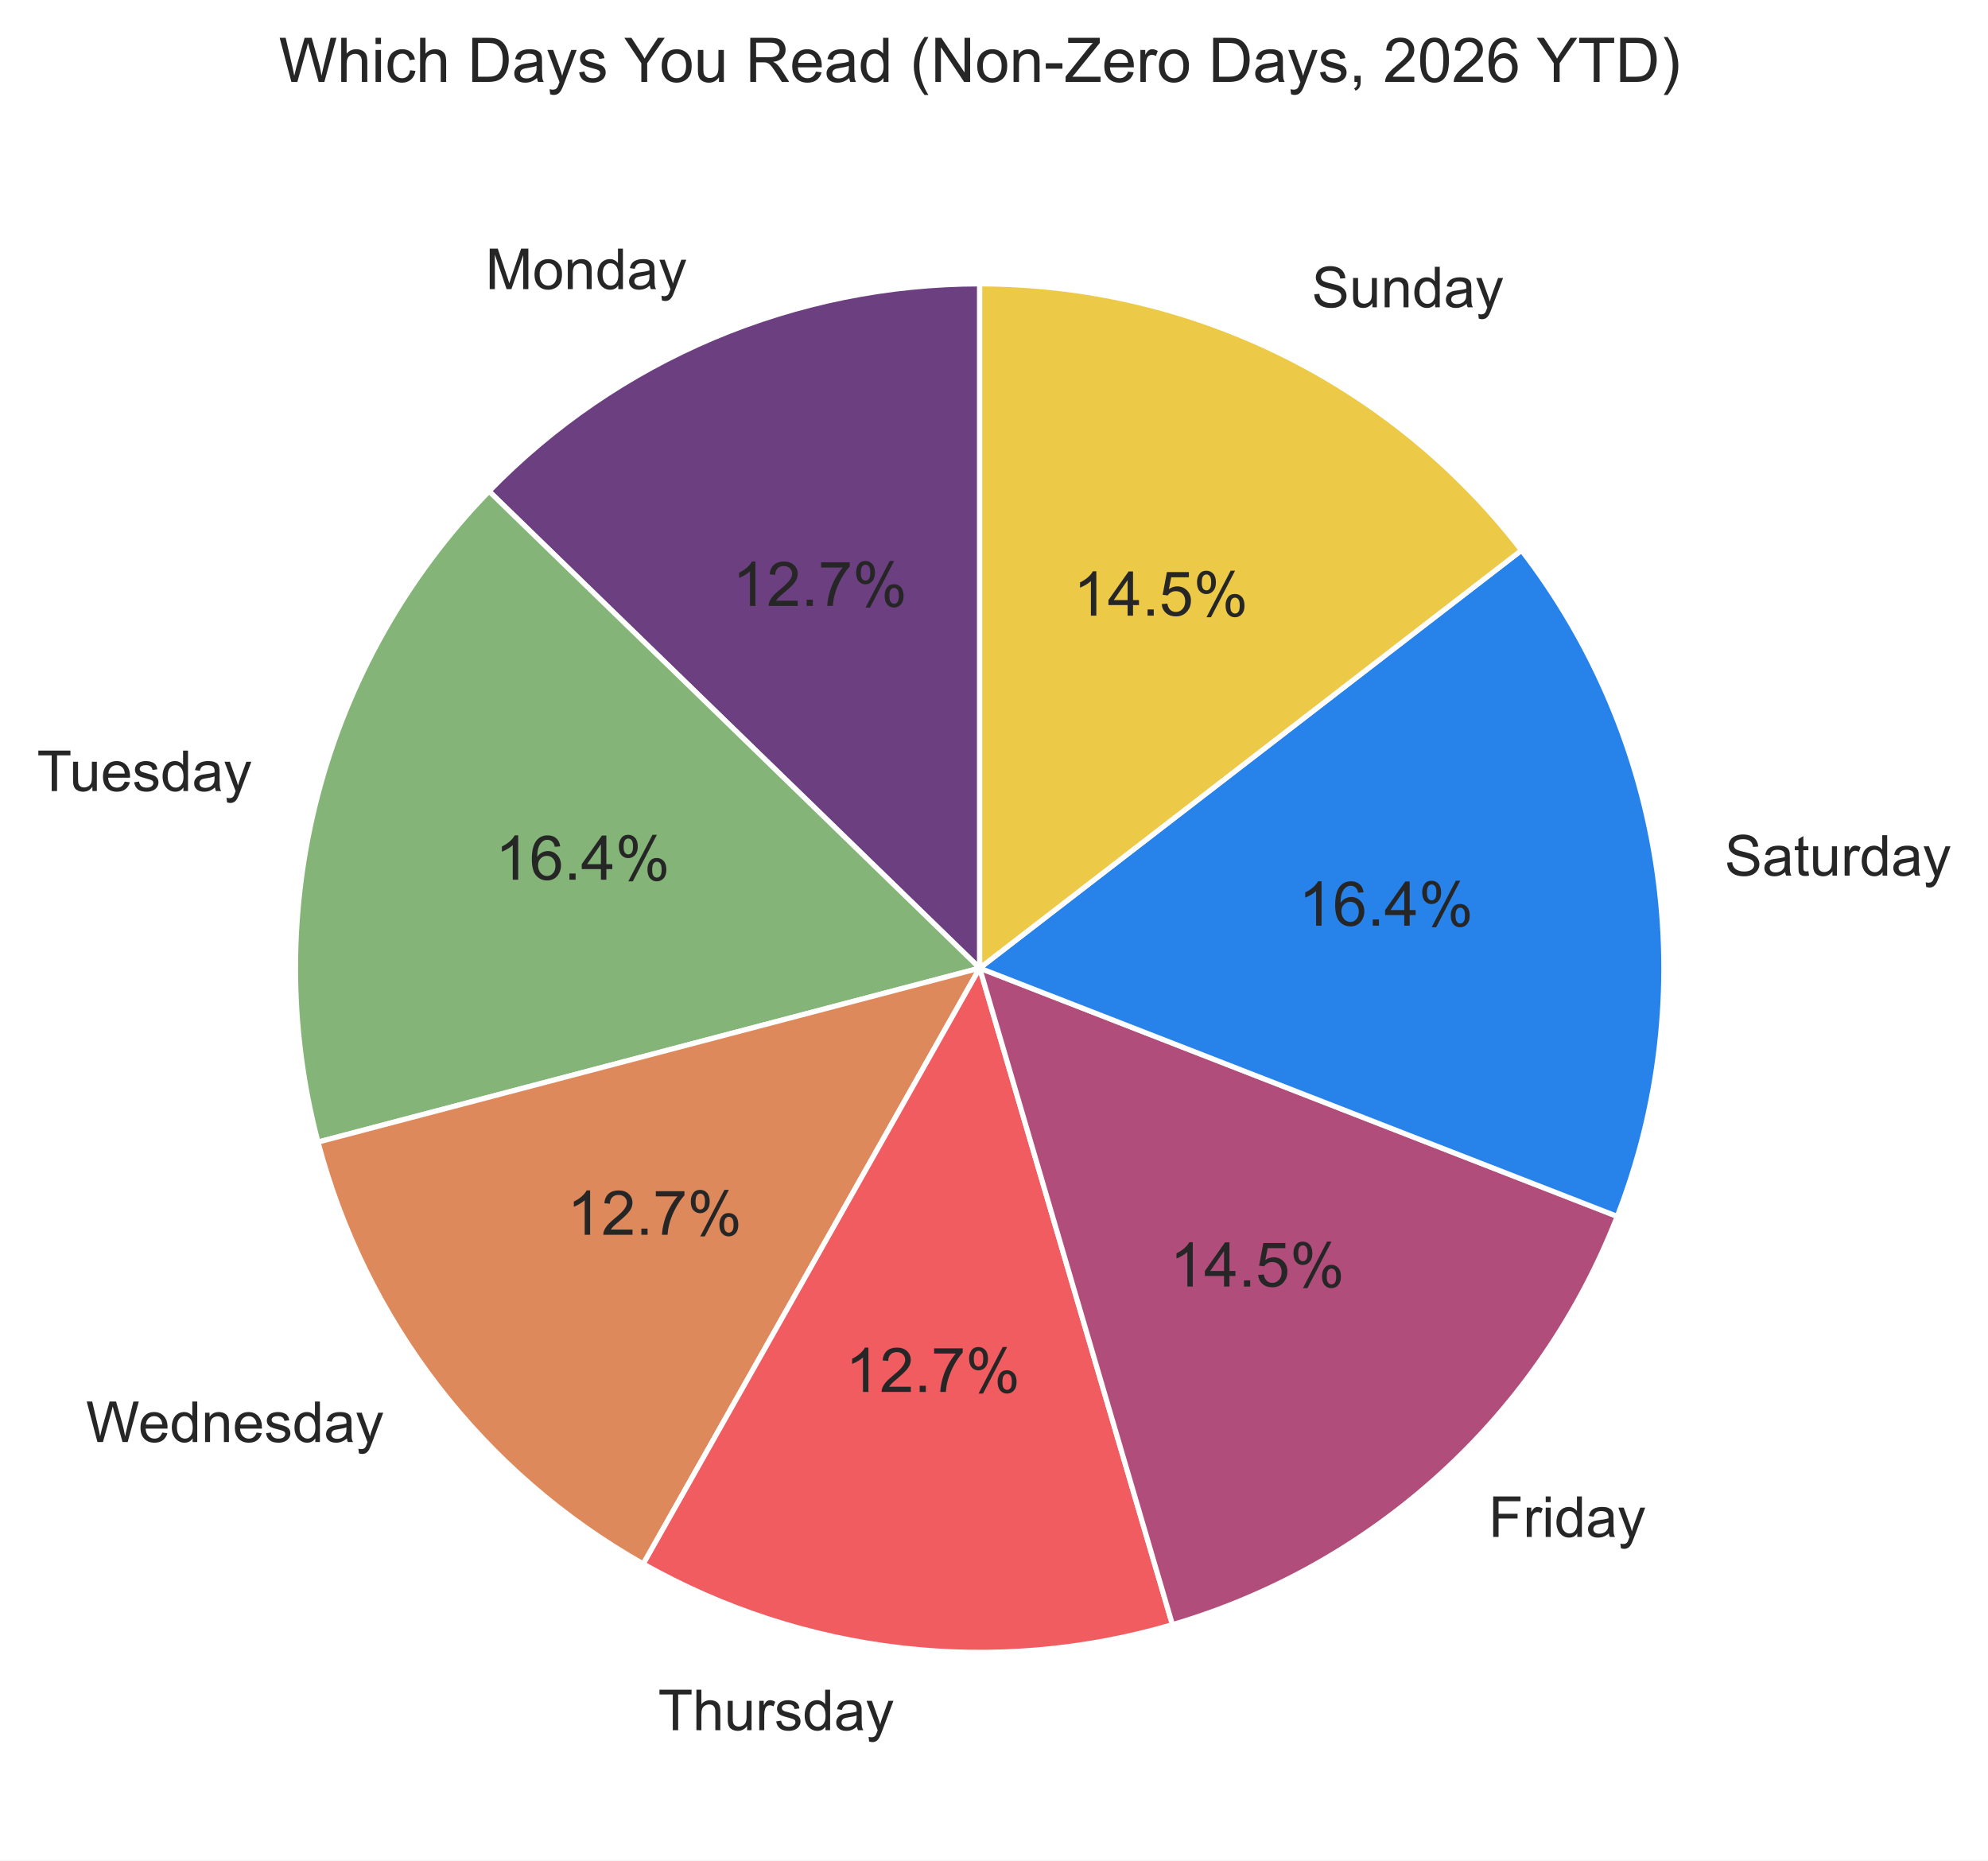
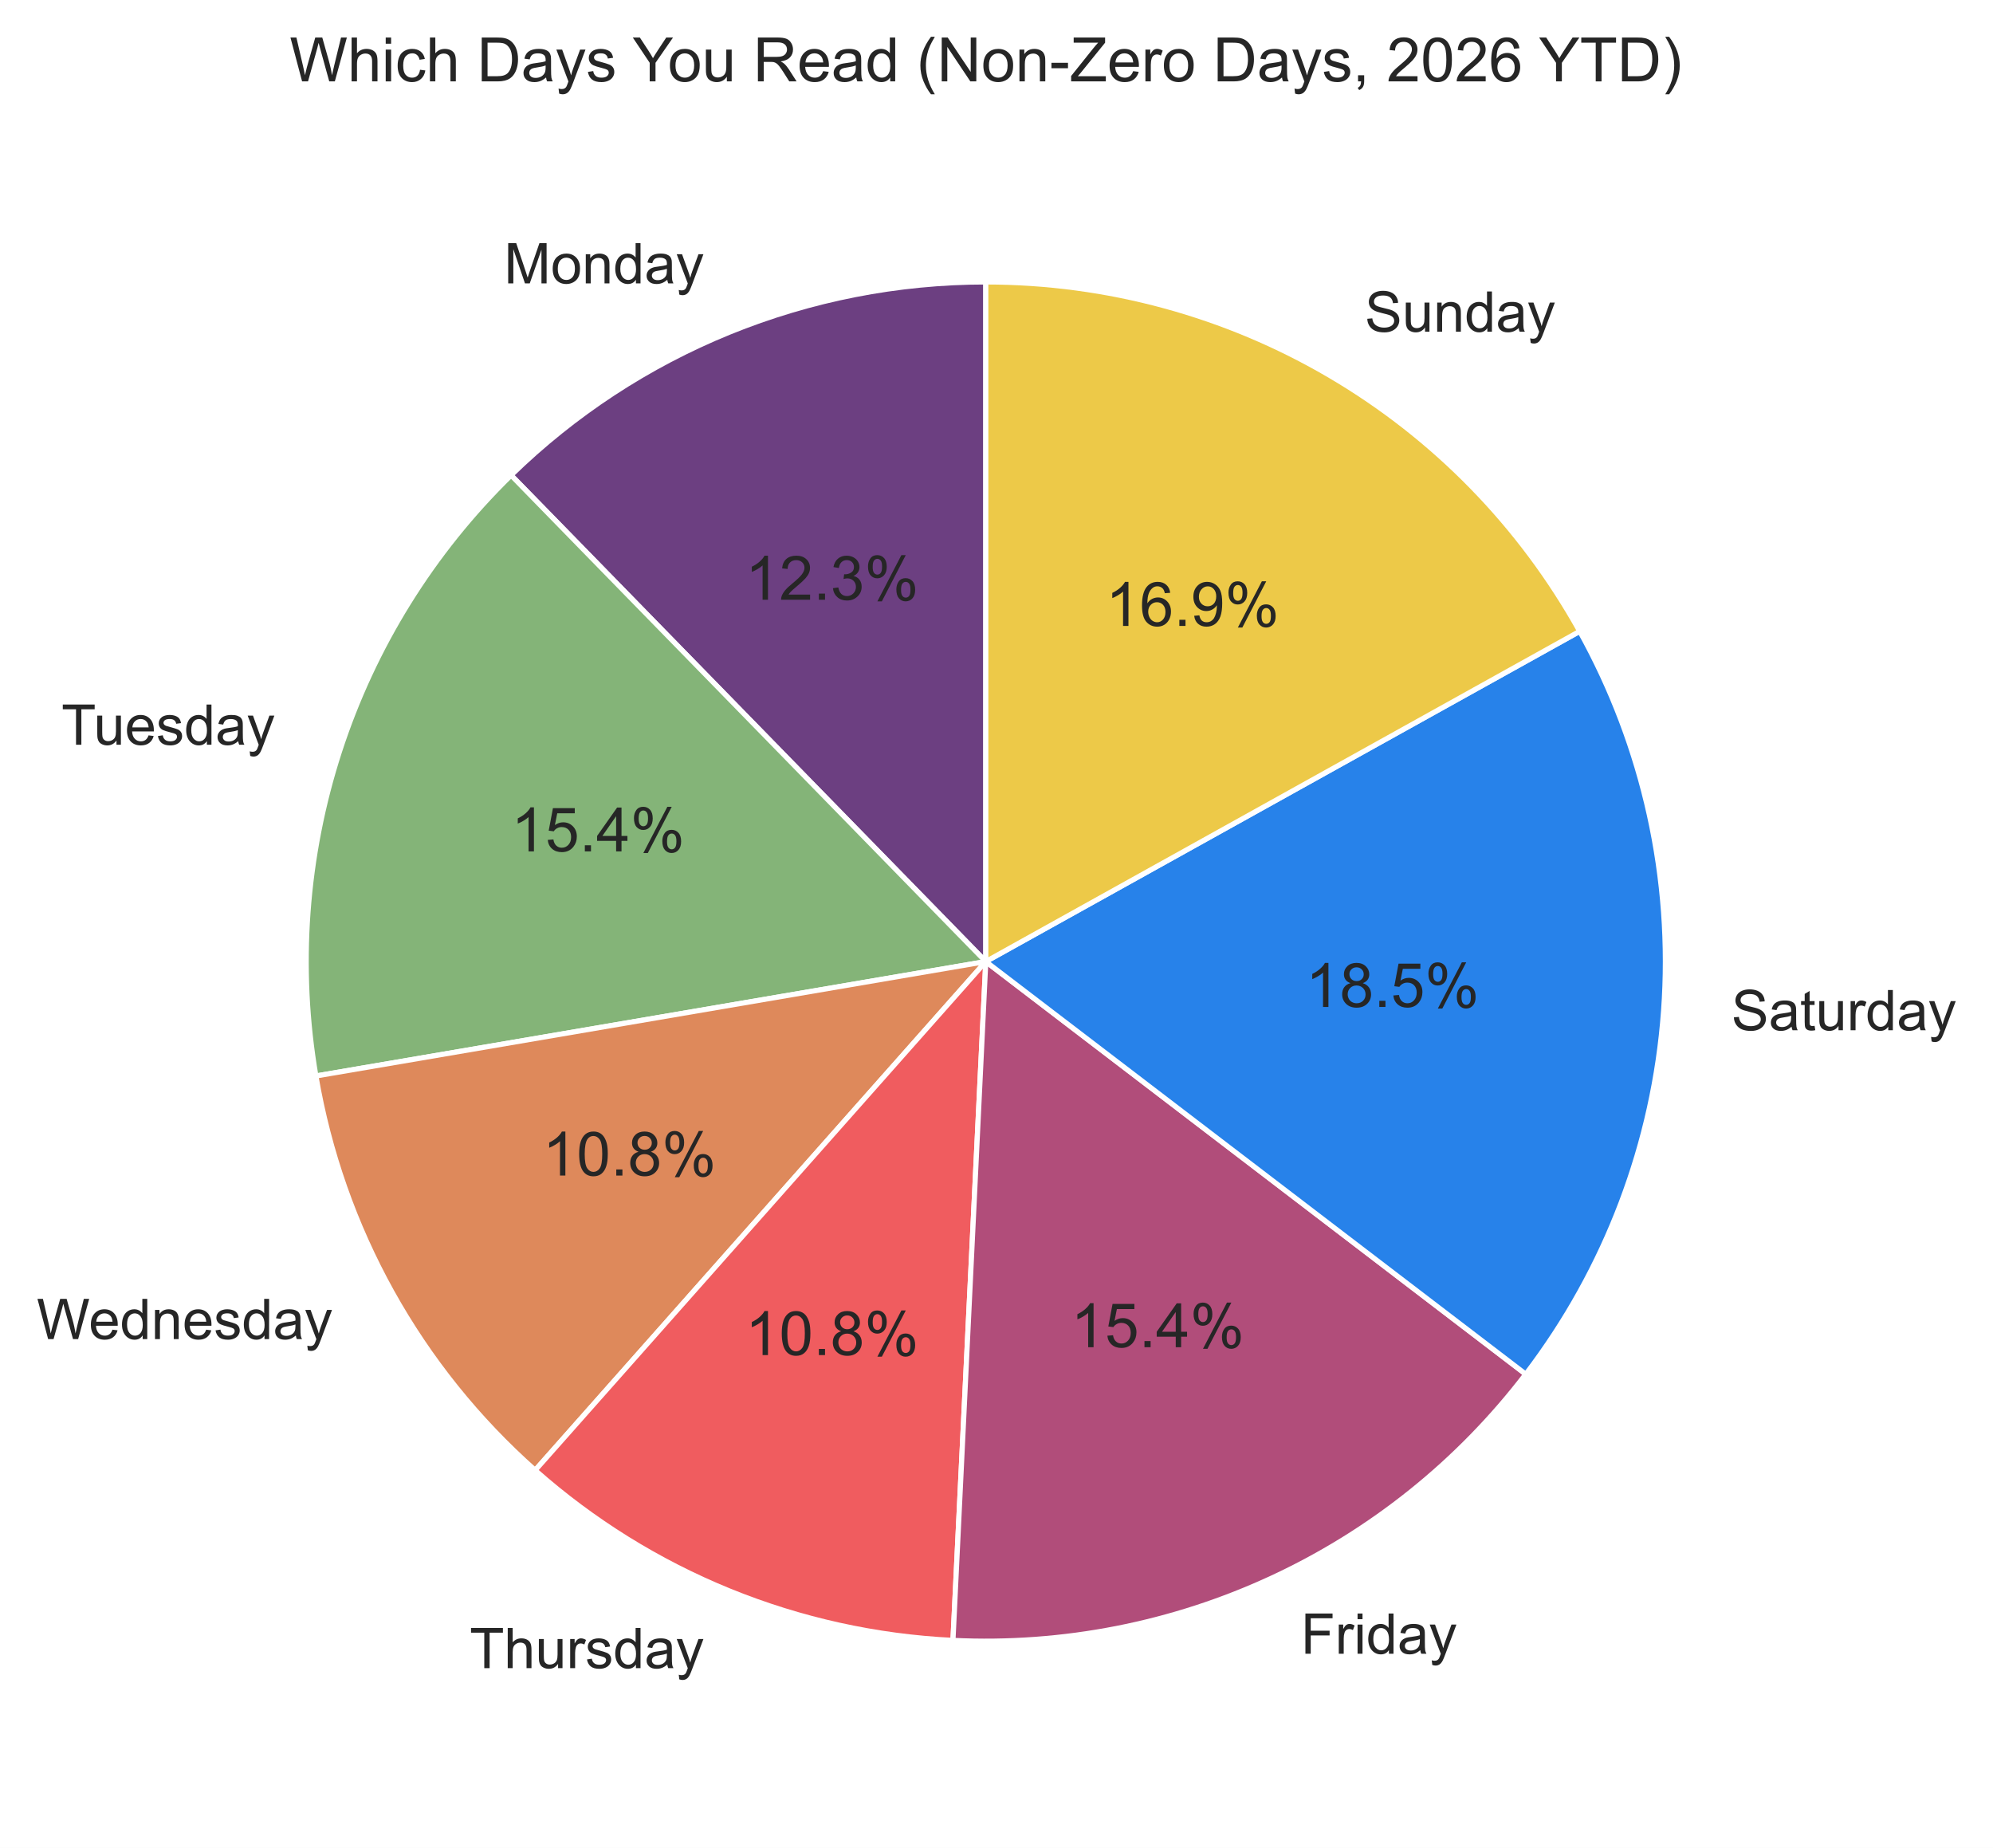
- <svg xmlns="http://www.w3.org/2000/svg" xmlns:xlink="http://www.w3.org/1999/xlink" width="386.623pt" height="361.776pt" viewBox="0 0 386.623 361.776" version="1.1">
+ <svg xmlns="http://www.w3.org/2000/svg" xmlns:xlink="http://www.w3.org/1999/xlink" width="390.209pt" height="361.776pt" viewBox="0 0 390.209 361.776" version="1.1">
  <defs>
    <style type="text/css">*{stroke-linejoin: round; stroke-linecap: butt}</style>
  </defs>
  <g id="figure_1">
    <g id="patch_1">
-       <path d="M -0 361.776  L 386.623 361.776  L 386.623 0  L -0 0  z " style="fill: #ffffff" />
+       <path d="M 0 361.776  L 390.209 361.776  L 390.209 0  L 0 0  z " style="fill: #ffffff" />
    </g>
    <g id="axes_1">
      <g id="matplotlib.axis_1" />
      <g id="matplotlib.axis_2" />
      <g id="patch_2">
-         <path d="M 190.527 55.2  C 172.735 55.2 155.122 58.769 138.733 65.695  C 122.344 72.621 107.509 82.764 95.109 95.524  L 190.527 188.256  z " style="fill: #6c3f81; stroke: #ffffff; stroke-linejoin: miter" />
+         <path d="M 193.008 55.2  C 175.806 55.2 158.766 58.536 142.833 65.023  C 126.901 71.509 112.377 81.025 100.067 93.041  L 193.008 188.256  z " style="fill: #6c3f81; stroke: #ffffff; stroke-linejoin: miter" />
      </g>
      <g id="patch_3">
-         <path d="M 95.109 95.524  C 79.131 111.964 67.671 132.258 61.843 154.43  C 56.015 176.602 56.015 199.909 61.843 222.081  L 190.527 188.256  z " style="fill: #84b478; stroke: #ffffff; stroke-linejoin: miter" />
+         <path d="M 100.067 93.041  C 84.653 108.087 73.12 126.653 66.464 147.139  C 59.808 167.625 58.225 189.424 61.851 210.657  L 193.008 188.256  z " style="fill: #84b478; stroke: #ffffff; stroke-linejoin: miter" />
      </g>
      <g id="patch_4">
-         <path d="M 61.843 222.081  C 66.366 239.289 74.295 255.416 85.16 269.506  C 96.025 283.596 109.607 295.364 125.099 304.114  L 190.527 188.256  z " style="fill: #de895b; stroke: #ffffff; stroke-linejoin: miter" />
+         <path d="M 61.851 210.657  C 64.384 225.483 69.412 239.773 76.721 252.919  C 84.031 266.064 93.517 277.875 104.776 287.849  L 193.008 188.256  z " style="fill: #de895b; stroke: #ffffff; stroke-linejoin: miter" />
      </g>
      <g id="patch_5">
-         <path d="M 125.099 304.114  C 140.592 312.863 157.684 318.416 175.36 320.444  C 193.037 322.473 210.942 320.935 228.014 315.922  L 190.527 188.256  z " style="fill: #f05c5f; stroke: #ffffff; stroke-linejoin: miter" />
+         <path d="M 104.776 287.849  C 116.034 297.824 128.903 305.817 142.833 311.489  C 156.764 317.161 171.556 320.43 186.58 321.156  L 193.008 188.256  z " style="fill: #f05c5f; stroke: #ffffff; stroke-linejoin: miter" />
      </g>
      <g id="patch_6">
-         <path d="M 228.014 315.922  C 247.544 310.187 265.5 300.047 280.496 286.283  C 295.493 272.52 307.133 255.497 314.517 236.529  L 190.527 188.256  z " style="fill: #b14d7a; stroke: #ffffff; stroke-linejoin: miter" />
+         <path d="M 186.58 321.156  C 208.095 322.197 229.544 317.998 249.078 308.921  C 268.612 299.844 285.653 286.157 298.731 269.042  L 193.008 188.256  z " style="fill: #b14d7a; stroke: #ffffff; stroke-linejoin: miter" />
      </g>
      <g id="patch_7">
-         <path d="M 314.517 236.529  C 322.835 215.166 325.492 192.012 322.229 169.32  C 318.966 146.628 309.894 125.16 295.895 107.005  L 190.527 188.256  z " style="fill: #2782ea; stroke: #ffffff; stroke-linejoin: miter" />
+         <path d="M 298.731 269.042  C 314.458 248.461 323.838 223.728 325.714 197.893  C 327.591 172.059 321.883 146.231 309.295 123.593  L 193.008 188.256  z " style="fill: #2782ea; stroke: #ffffff; stroke-linejoin: miter" />
      </g>
      <g id="patch_8">
-         <path d="M 295.895 107.005  C 283.465 90.886 267.501 77.832 249.235 68.851  C 230.968 59.87 210.882 55.2 190.527 55.2  L 190.527 188.256  z " style="fill: #edc948; stroke: #ffffff; stroke-linejoin: miter" />
+         <path d="M 309.295 123.593  C 297.768 102.864 280.906 85.589 260.462 73.565  C 240.018 61.541 216.726 55.2 193.008 55.2  L 193.008 188.256  z " style="fill: #edc948; stroke: #ffffff; stroke-linejoin: miter" />
      </g>
      <g id="text_1">
-         <g style="fill: #262626" transform="translate(94.4224 56.21771) scale(0.11 -0.11)">
+         <g style="fill: #262626" transform="translate(98.68503 55.47844) scale(0.11 -0.11)">
          <defs>
            <path id="ArialMT-4d" d="M 475 0  L 475 4581  L 1388 4581  L 2472 1338  Q 2622 884 2691 659  Q 2769 909 2934 1394  L 4031 4581  L 4847 4581  L 4847 0  L 4263 0  L 4263 3834  L 2931 0  L 2384 0  L 1059 3900  L 1059 0  L 475 0  z " transform="scale(0.015625)" />
            <path id="ArialMT-6f" d="M 213 1659  Q 213 2581 725 3025  Q 1153 3394 1769 3394  Q 2453 3394 2887 2945  Q 3322 2497 3322 1706  Q 3322 1066 3130 698  Q 2938 331 2570 128  Q 2203 -75 1769 -75  Q 1072 -75 642 372  Q 213 819 213 1659  z M 791 1659  Q 791 1022 1069 705  Q 1347 388 1769 388  Q 2188 388 2466 706  Q 2744 1025 2744 1678  Q 2744 2294 2464 2611  Q 2184 2928 1769 2928  Q 1347 2928 1069 2612  Q 791 2297 791 1659  z " transform="scale(0.015625)" />
            <path id="ArialMT-6e" d="M 422 0  L 422 3319  L 928 3319  L 928 2847  Q 1294 3394 1984 3394  Q 2284 3394 2536 3286  Q 2788 3178 2913 3003  Q 3038 2828 3088 2588  Q 3119 2431 3119 2041  L 3119 0  L 2556 0  L 2556 2019  Q 2556 2363 2490 2533  Q 2425 2703 2258 2804  Q 2091 2906 1866 2906  Q 1506 2906 1245 2678  Q 984 2450 984 1813  L 984 0  L 422 0  z " transform="scale(0.015625)" />
            <path id="ArialMT-64" d="M 2575 0  L 2575 419  Q 2259 -75 1647 -75  Q 1250 -75 917 144  Q 584 363 401 755  Q 219 1147 219 1656  Q 219 2153 384 2558  Q 550 2963 881 3178  Q 1213 3394 1622 3394  Q 1922 3394 2156 3267  Q 2391 3141 2538 2938  L 2538 4581  L 3097 4581  L 3097 0  L 2575 0  z M 797 1656  Q 797 1019 1065 703  Q 1334 388 1700 388  Q 2069 388 2326 689  Q 2584 991 2584 1609  Q 2584 2291 2321 2609  Q 2059 2928 1675 2928  Q 1300 2928 1048 2622  Q 797 2316 797 1656  z " transform="scale(0.015625)" />
            <path id="ArialMT-61" d="M 2588 409  Q 2275 144 1986 34  Q 1697 -75 1366 -75  Q 819 -75 525 192  Q 231 459 231 875  Q 231 1119 342 1320  Q 453 1522 633 1644  Q 813 1766 1038 1828  Q 1203 1872 1538 1913  Q 2219 1994 2541 2106  Q 2544 2222 2544 2253  Q 2544 2597 2384 2738  Q 2169 2928 1744 2928  Q 1347 2928 1158 2789  Q 969 2650 878 2297  L 328 2372  Q 403 2725 575 2942  Q 747 3159 1072 3276  Q 1397 3394 1825 3394  Q 2250 3394 2515 3294  Q 2781 3194 2906 3042  Q 3031 2891 3081 2659  Q 3109 2516 3109 2141  L 3109 1391  Q 3109 606 3145 398  Q 3181 191 3288 0  L 2700 0  Q 2613 175 2588 409  z M 2541 1666  Q 2234 1541 1622 1453  Q 1275 1403 1131 1340  Q 988 1278 909 1158  Q 831 1038 831 891  Q 831 666 1001 516  Q 1172 366 1500 366  Q 1825 366 2078 508  Q 2331 650 2450 897  Q 2541 1088 2541 1459  L 2541 1666  z " transform="scale(0.015625)" />
            <path id="ArialMT-79" d="M 397 -1278  L 334 -750  Q 519 -800 656 -800  Q 844 -800 956 -737  Q 1069 -675 1141 -563  Q 1194 -478 1313 -144  Q 1328 -97 1363 -6  L 103 3319  L 709 3319  L 1400 1397  Q 1534 1031 1641 628  Q 1738 1016 1872 1384  L 2581 3319  L 3144 3319  L 1881 -56  Q 1678 -603 1566 -809  Q 1416 -1088 1222 -1217  Q 1028 -1347 759 -1347  Q 597 -1347 397 -1278  z " transform="scale(0.015625)" />
          </defs>
          <use xlink:href="#ArialMT-4d" />
          <use xlink:href="#ArialMT-6f" x="83.301" />
          <use xlink:href="#ArialMT-6e" x="138.916" />
          <use xlink:href="#ArialMT-64" x="194.531" />
          <use xlink:href="#ArialMT-61" x="250.146" />
          <use xlink:href="#ArialMT-79" x="305.762" />
        </g>
      </g>
      <g id="text_2">
-         <g style="fill: #262626" transform="translate(142.4387 117.8212) scale(0.12 -0.12)">
+         <g style="fill: #262626" transform="translate(145.8913 117.418) scale(0.12 -0.12)">
          <defs>
            <path id="ArialMT-31" d="M 2384 0  L 1822 0  L 1822 3584  Q 1619 3391 1289 3197  Q 959 3003 697 2906  L 697 3450  Q 1169 3672 1522 3987  Q 1875 4303 2022 4600  L 2384 4600  L 2384 0  z " transform="scale(0.015625)" />
            <path id="ArialMT-32" d="M 3222 541  L 3222 0  L 194 0  Q 188 203 259 391  Q 375 700 629 1000  Q 884 1300 1366 1694  Q 2113 2306 2375 2664  Q 2638 3022 2638 3341  Q 2638 3675 2398 3904  Q 2159 4134 1775 4134  Q 1369 4134 1125 3890  Q 881 3647 878 3216  L 300 3275  Q 359 3922 746 4261  Q 1134 4600 1788 4600  Q 2447 4600 2831 4234  Q 3216 3869 3216 3328  Q 3216 3053 3103 2787  Q 2991 2522 2730 2228  Q 2469 1934 1863 1422  Q 1356 997 1212 845  Q 1069 694 975 541  L 3222 541  z " transform="scale(0.015625)" />
            <path id="ArialMT-2e" d="M 581 0  L 581 641  L 1222 641  L 1222 0  L 581 0  z " transform="scale(0.015625)" />
-             <path id="ArialMT-37" d="M 303 3981  L 303 4522  L 3269 4522  L 3269 4084  Q 2831 3619 2401 2847  Q 1972 2075 1738 1259  Q 1569 684 1522 0  L 944 0  Q 953 541 1156 1306  Q 1359 2072 1739 2783  Q 2119 3494 2547 3981  L 303 3981  z " transform="scale(0.015625)" />
+             <path id="ArialMT-33" d="M 269 1209  L 831 1284  Q 928 806 1161 595  Q 1394 384 1728 384  Q 2125 384 2398 659  Q 2672 934 2672 1341  Q 2672 1728 2419 1979  Q 2166 2231 1775 2231  Q 1616 2231 1378 2169  L 1441 2663  Q 1497 2656 1531 2656  Q 1891 2656 2178 2843  Q 2466 3031 2466 3422  Q 2466 3731 2256 3934  Q 2047 4138 1716 4138  Q 1388 4138 1169 3931  Q 950 3725 888 3313  L 325 3413  Q 428 3978 793 4289  Q 1159 4600 1703 4600  Q 2078 4600 2393 4439  Q 2709 4278 2876 4000  Q 3044 3722 3044 3409  Q 3044 3113 2884 2869  Q 2725 2625 2413 2481  Q 2819 2388 3044 2092  Q 3269 1797 3269 1353  Q 3269 753 2831 336  Q 2394 -81 1725 -81  Q 1122 -81 723 278  Q 325 638 269 1209  z " transform="scale(0.015625)" />
            <path id="ArialMT-25" d="M 372 3481  Q 372 3972 619 4315  Q 866 4659 1334 4659  Q 1766 4659 2048 4351  Q 2331 4044 2331 3447  Q 2331 2866 2045 2552  Q 1759 2238 1341 2238  Q 925 2238 648 2547  Q 372 2856 372 3481  z M 1350 4272  Q 1141 4272 1002 4090  Q 863 3909 863 3425  Q 863 2984 1003 2804  Q 1144 2625 1350 2625  Q 1563 2625 1702 2806  Q 1841 2988 1841 3469  Q 1841 3913 1700 4092  Q 1559 4272 1350 4272  z M 1353 -169  L 3859 4659  L 4316 4659  L 1819 -169  L 1353 -169  z M 3334 1075  Q 3334 1569 3581 1911  Q 3828 2253 4300 2253  Q 4731 2253 5014 1945  Q 5297 1638 5297 1041  Q 5297 459 5011 145  Q 4725 -169 4303 -169  Q 3888 -169 3611 142  Q 3334 453 3334 1075  z M 4316 1866  Q 4103 1866 3964 1684  Q 3825 1503 3825 1019  Q 3825 581 3965 400  Q 4106 219 4313 219  Q 4528 219 4667 400  Q 4806 581 4806 1063  Q 4806 1506 4665 1686  Q 4525 1866 4316 1866  z " transform="scale(0.015625)" />
          </defs>
          <use xlink:href="#ArialMT-31" />
          <use xlink:href="#ArialMT-32" x="55.615" />
          <use xlink:href="#ArialMT-2e" x="111.23" />
-           <use xlink:href="#ArialMT-37" x="139.014" />
+           <use xlink:href="#ArialMT-33" x="139.014" />
          <use xlink:href="#ArialMT-25" x="194.629" />
        </g>
      </g>
      <g id="text_3">
-         <g style="fill: #262626" transform="translate(7.2 153.827) scale(0.11 -0.11)">
+         <g style="fill: #262626" transform="translate(12.03564 145.8066) scale(0.11 -0.11)">
          <defs>
            <path id="ArialMT-54" d="M 1659 0  L 1659 4041  L 150 4041  L 150 4581  L 3781 4581  L 3781 4041  L 2266 4041  L 2266 0  L 1659 0  z " transform="scale(0.015625)" />
            <path id="ArialMT-75" d="M 2597 0  L 2597 488  Q 2209 -75 1544 -75  Q 1250 -75 995 37  Q 741 150 617 320  Q 494 491 444 738  Q 409 903 409 1263  L 409 3319  L 972 3319  L 972 1478  Q 972 1038 1006 884  Q 1059 663 1231 536  Q 1403 409 1656 409  Q 1909 409 2131 539  Q 2353 669 2445 892  Q 2538 1116 2538 1541  L 2538 3319  L 3100 3319  L 3100 0  L 2597 0  z " transform="scale(0.015625)" />
            <path id="ArialMT-65" d="M 2694 1069  L 3275 997  Q 3138 488 2766 206  Q 2394 -75 1816 -75  Q 1088 -75 661 373  Q 234 822 234 1631  Q 234 2469 665 2931  Q 1097 3394 1784 3394  Q 2450 3394 2872 2941  Q 3294 2488 3294 1666  Q 3294 1616 3291 1516  L 816 1516  Q 847 969 1125 678  Q 1403 388 1819 388  Q 2128 388 2347 550  Q 2566 713 2694 1069  z M 847 1978  L 2700 1978  Q 2663 2397 2488 2606  Q 2219 2931 1791 2931  Q 1403 2931 1139 2672  Q 875 2413 847 1978  z " transform="scale(0.015625)" />
            <path id="ArialMT-73" d="M 197 991  L 753 1078  Q 800 744 1014 566  Q 1228 388 1613 388  Q 2000 388 2187 545  Q 2375 703 2375 916  Q 2375 1106 2209 1216  Q 2094 1291 1634 1406  Q 1016 1563 777 1677  Q 538 1791 414 1992  Q 291 2194 291 2438  Q 291 2659 392 2848  Q 494 3038 669 3163  Q 800 3259 1026 3326  Q 1253 3394 1513 3394  Q 1903 3394 2198 3281  Q 2494 3169 2634 2976  Q 2775 2784 2828 2463  L 2278 2388  Q 2241 2644 2061 2787  Q 1881 2931 1553 2931  Q 1166 2931 1000 2803  Q 834 2675 834 2503  Q 834 2394 903 2306  Q 972 2216 1119 2156  Q 1203 2125 1616 2013  Q 2213 1853 2448 1751  Q 2684 1650 2818 1456  Q 2953 1263 2953 975  Q 2953 694 2789 445  Q 2625 197 2315 61  Q 2006 -75 1616 -75  Q 969 -75 630 194  Q 291 463 197 991  z " transform="scale(0.015625)" />
          </defs>
          <use xlink:href="#ArialMT-54" />
          <use xlink:href="#ArialMT-75" x="57.334" />
          <use xlink:href="#ArialMT-65" x="112.949" />
          <use xlink:href="#ArialMT-73" x="168.564" />
          <use xlink:href="#ArialMT-64" x="218.564" />
          <use xlink:href="#ArialMT-61" x="274.18" />
          <use xlink:href="#ArialMT-79" x="329.795" />
        </g>
      </g>
      <g id="text_4">
-         <g style="fill: #262626" transform="translate(96.30469 171.0626) scale(0.12 -0.12)">
-           <defs>
-             <path id="ArialMT-36" d="M 3184 3459  L 2625 3416  Q 2550 3747 2413 3897  Q 2184 4138 1850 4138  Q 1581 4138 1378 3988  Q 1113 3794 959 3422  Q 806 3050 800 2363  Q 1003 2672 1297 2822  Q 1591 2972 1913 2972  Q 2475 2972 2870 2558  Q 3266 2144 3266 1488  Q 3266 1056 3080 686  Q 2894 316 2569 119  Q 2244 -78 1831 -78  Q 1128 -78 684 439  Q 241 956 241 2144  Q 241 3472 731 4075  Q 1159 4600 1884 4600  Q 2425 4600 2770 4297  Q 3116 3994 3184 3459  z M 888 1484  Q 888 1194 1011 928  Q 1134 663 1356 523  Q 1578 384 1822 384  Q 2178 384 2434 671  Q 2691 959 2691 1453  Q 2691 1928 2437 2201  Q 2184 2475 1800 2475  Q 1419 2475 1153 2201  Q 888 1928 888 1484  z " transform="scale(0.015625)" />
+         <g style="fill: #262626" transform="translate(100.0699 166.6879) scale(0.12 -0.12)">
+           <defs>
+             <path id="ArialMT-35" d="M 266 1200  L 856 1250  Q 922 819 1161 601  Q 1400 384 1738 384  Q 2144 384 2425 690  Q 2706 997 2706 1503  Q 2706 1984 2436 2262  Q 2166 2541 1728 2541  Q 1456 2541 1237 2417  Q 1019 2294 894 2097  L 366 2166  L 809 4519  L 3088 4519  L 3088 3981  L 1259 3981  L 1013 2750  Q 1425 3038 1878 3038  Q 2478 3038 2890 2622  Q 3303 2206 3303 1553  Q 3303 931 2941 478  Q 2500 -78 1738 -78  Q 1113 -78 717 272  Q 322 622 266 1200  z " transform="scale(0.015625)" />
            <path id="ArialMT-34" d="M 2069 0  L 2069 1097  L 81 1097  L 81 1613  L 2172 4581  L 2631 4581  L 2631 1613  L 3250 1613  L 3250 1097  L 2631 1097  L 2631 0  L 2069 0  z M 2069 1613  L 2069 3678  L 634 1613  L 2069 1613  z " transform="scale(0.015625)" />
          </defs>
          <use xlink:href="#ArialMT-31" />
-           <use xlink:href="#ArialMT-36" x="55.615" />
+           <use xlink:href="#ArialMT-35" x="55.615" />
          <use xlink:href="#ArialMT-2e" x="111.23" />
          <use xlink:href="#ArialMT-34" x="139.014" />
          <use xlink:href="#ArialMT-25" x="194.629" />
        </g>
      </g>
      <g id="text_5">
-         <g style="fill: #262626" transform="translate(16.73064 280.4102) scale(0.11 -0.11)">
+         <g style="fill: #262626" transform="translate(7.2 262.1642) scale(0.11 -0.11)">
          <defs>
            <path id="ArialMT-57" d="M 1294 0  L 78 4581  L 700 4581  L 1397 1578  Q 1509 1106 1591 641  Q 1766 1375 1797 1488  L 2669 4581  L 3400 4581  L 4056 2263  Q 4303 1400 4413 641  Q 4500 1075 4641 1638  L 5359 4581  L 5969 4581  L 4713 0  L 4128 0  L 3163 3491  Q 3041 3928 3019 4028  Q 2947 3713 2884 3491  L 1913 0  L 1294 0  z " transform="scale(0.015625)" />
          </defs>
          <use xlink:href="#ArialMT-57" />
          <use xlink:href="#ArialMT-65" x="92.635" />
          <use xlink:href="#ArialMT-64" x="148.25" />
          <use xlink:href="#ArialMT-6e" x="203.865" />
          <use xlink:href="#ArialMT-65" x="259.48" />
          <use xlink:href="#ArialMT-73" x="315.096" />
          <use xlink:href="#ArialMT-64" x="365.096" />
          <use xlink:href="#ArialMT-61" x="420.711" />
          <use xlink:href="#ArialMT-79" x="476.326" />
        </g>
      </g>
      <g id="text_6">
-         <g style="fill: #262626" transform="translate(110.2951 240.108) scale(0.12 -0.12)">
-           <use xlink:href="#ArialMT-31" />
-           <use xlink:href="#ArialMT-32" x="55.615" />
-           <use xlink:href="#ArialMT-2e" x="111.23" />
-           <use xlink:href="#ArialMT-37" x="139.014" />
+         <g style="fill: #262626" transform="translate(106.2241 230.1556) scale(0.12 -0.12)">
+           <defs>
+             <path id="ArialMT-30" d="M 266 2259  Q 266 3072 433 3567  Q 600 4063 929 4331  Q 1259 4600 1759 4600  Q 2128 4600 2406 4451  Q 2684 4303 2865 4023  Q 3047 3744 3150 3342  Q 3253 2941 3253 2259  Q 3253 1453 3087 958  Q 2922 463 2592 192  Q 2263 -78 1759 -78  Q 1097 -78 719 397  Q 266 969 266 2259  z M 844 2259  Q 844 1131 1108 757  Q 1372 384 1759 384  Q 2147 384 2411 759  Q 2675 1134 2675 2259  Q 2675 3391 2411 3762  Q 2147 4134 1753 4134  Q 1366 4134 1134 3806  Q 844 3388 844 2259  z " transform="scale(0.015625)" />
+             <path id="ArialMT-38" d="M 1131 2484  Q 781 2613 612 2850  Q 444 3088 444 3419  Q 444 3919 803 4259  Q 1163 4600 1759 4600  Q 2359 4600 2725 4251  Q 3091 3903 3091 3403  Q 3091 3084 2923 2848  Q 2756 2613 2416 2484  Q 2838 2347 3058 2040  Q 3278 1734 3278 1309  Q 3278 722 2862 322  Q 2447 -78 1769 -78  Q 1091 -78 675 323  Q 259 725 259 1325  Q 259 1772 486 2073  Q 713 2375 1131 2484  z M 1019 3438  Q 1019 3113 1228 2906  Q 1438 2700 1772 2700  Q 2097 2700 2305 2904  Q 2513 3109 2513 3406  Q 2513 3716 2298 3927  Q 2084 4138 1766 4138  Q 1444 4138 1231 3931  Q 1019 3725 1019 3438  z M 838 1322  Q 838 1081 952 856  Q 1066 631 1291 507  Q 1516 384 1775 384  Q 2178 384 2440 643  Q 2703 903 2703 1303  Q 2703 1709 2433 1975  Q 2163 2241 1756 2241  Q 1359 2241 1098 1978  Q 838 1716 838 1322  z " transform="scale(0.015625)" />
+           </defs>
+           <use xlink:href="#ArialMT-31" />
+           <use xlink:href="#ArialMT-30" x="55.615" />
+           <use xlink:href="#ArialMT-2e" x="111.23" />
+           <use xlink:href="#ArialMT-38" x="139.014" />
          <use xlink:href="#ArialMT-25" x="194.629" />
        </g>
      </g>
      <g id="text_7">
-         <g style="fill: #262626" transform="translate(127.994 336.4424) scale(0.11 -0.11)">
+         <g style="fill: #262626" transform="translate(91.96644 326.5913) scale(0.11 -0.11)">
          <defs>
            <path id="ArialMT-68" d="M 422 0  L 422 4581  L 984 4581  L 984 2938  Q 1378 3394 1978 3394  Q 2347 3394 2619 3248  Q 2891 3103 3008 2847  Q 3125 2591 3125 2103  L 3125 0  L 2563 0  L 2563 2103  Q 2563 2525 2380 2717  Q 2197 2909 1863 2909  Q 1613 2909 1392 2779  Q 1172 2650 1078 2428  Q 984 2206 984 1816  L 984 0  L 422 0  z " transform="scale(0.015625)" />
            <path id="ArialMT-72" d="M 416 0  L 416 3319  L 922 3319  L 922 2816  Q 1116 3169 1280 3281  Q 1444 3394 1641 3394  Q 1925 3394 2219 3213  L 2025 2691  Q 1819 2813 1613 2813  Q 1428 2813 1281 2702  Q 1134 2591 1072 2394  Q 978 2094 978 1738  L 978 0  L 416 0  z " transform="scale(0.015625)" />
          </defs>
          <use xlink:href="#ArialMT-54" />
          <use xlink:href="#ArialMT-68" x="61.084" />
          <use xlink:href="#ArialMT-75" x="116.699" />
          <use xlink:href="#ArialMT-72" x="172.314" />
          <use xlink:href="#ArialMT-73" x="205.615" />
          <use xlink:href="#ArialMT-64" x="255.615" />
          <use xlink:href="#ArialMT-61" x="311.23" />
          <use xlink:href="#ArialMT-79" x="366.846" />
        </g>
      </g>
      <g id="text_8">
-         <g style="fill: #262626" transform="translate(164.4152 270.671) scale(0.12 -0.12)">
-           <use xlink:href="#ArialMT-31" />
-           <use xlink:href="#ArialMT-32" x="55.615" />
-           <use xlink:href="#ArialMT-2e" x="111.23" />
-           <use xlink:href="#ArialMT-37" x="139.014" />
+         <g style="fill: #262626" transform="translate(145.8913 265.2977) scale(0.12 -0.12)">
+           <use xlink:href="#ArialMT-31" />
+           <use xlink:href="#ArialMT-30" x="55.615" />
+           <use xlink:href="#ArialMT-2e" x="111.23" />
+           <use xlink:href="#ArialMT-38" x="139.014" />
          <use xlink:href="#ArialMT-25" x="194.629" />
        </g>
      </g>
      <g id="text_9">
-         <g style="fill: #262626" transform="translate(289.4934 298.8655) scale(0.11 -0.11)">
+         <g style="fill: #262626" transform="translate(254.685 323.7664) scale(0.11 -0.11)">
          <defs>
            <path id="ArialMT-46" d="M 525 0  L 525 4581  L 3616 4581  L 3616 4041  L 1131 4041  L 1131 2622  L 3281 2622  L 3281 2081  L 1131 2081  L 1131 0  L 525 0  z " transform="scale(0.015625)" />
            <path id="ArialMT-69" d="M 425 3934  L 425 4581  L 988 4581  L 988 3934  L 425 3934  z M 425 0  L 425 3319  L 988 3319  L 988 0  L 425 0  z " transform="scale(0.015625)" />
          </defs>
          <use xlink:href="#ArialMT-46" />
          <use xlink:href="#ArialMT-72" x="61.084" />
          <use xlink:href="#ArialMT-69" x="94.385" />
          <use xlink:href="#ArialMT-64" x="116.602" />
          <use xlink:href="#ArialMT-61" x="172.217" />
          <use xlink:href="#ArialMT-79" x="227.832" />
        </g>
      </g>
      <g id="text_10">
-         <g style="fill: #262626" transform="translate(227.497 250.1745) scale(0.12 -0.12)">
-           <defs>
-             <path id="ArialMT-35" d="M 266 1200  L 856 1250  Q 922 819 1161 601  Q 1400 384 1738 384  Q 2144 384 2425 690  Q 2706 997 2706 1503  Q 2706 1984 2436 2262  Q 2166 2541 1728 2541  Q 1456 2541 1237 2417  Q 1019 2294 894 2097  L 366 2166  L 809 4519  L 3088 4519  L 3088 3981  L 1259 3981  L 1013 2750  Q 1425 3038 1878 3038  Q 2478 3038 2890 2622  Q 3303 2206 3303 1553  Q 3303 931 2941 478  Q 2500 -78 1738 -78  Q 1113 -78 717 272  Q 322 622 266 1200  z " transform="scale(0.015625)" />
-           </defs>
-           <use xlink:href="#ArialMT-31" />
-           <use xlink:href="#ArialMT-34" x="55.615" />
-           <use xlink:href="#ArialMT-2e" x="111.23" />
-           <use xlink:href="#ArialMT-35" x="139.014" />
+         <g style="fill: #262626" transform="translate(209.6381 263.7569) scale(0.12 -0.12)">
+           <use xlink:href="#ArialMT-31" />
+           <use xlink:href="#ArialMT-35" x="55.615" />
+           <use xlink:href="#ArialMT-2e" x="111.23" />
+           <use xlink:href="#ArialMT-34" x="139.014" />
          <use xlink:href="#ArialMT-25" x="194.629" />
        </g>
      </g>
      <g id="text_11">
-         <g style="fill: #262626" transform="translate(335.3992 170.2725) scale(0.11 -0.11)">
+         <g style="fill: #262626" transform="translate(338.9851 201.7035) scale(0.11 -0.11)">
          <defs>
            <path id="ArialMT-53" d="M 288 1472  L 859 1522  Q 900 1178 1048 958  Q 1197 738 1509 602  Q 1822 466 2213 466  Q 2559 466 2825 569  Q 3091 672 3220 851  Q 3350 1031 3350 1244  Q 3350 1459 3225 1620  Q 3100 1781 2813 1891  Q 2628 1963 1997 2114  Q 1366 2266 1113 2400  Q 784 2572 623 2826  Q 463 3081 463 3397  Q 463 3744 659 4045  Q 856 4347 1234 4503  Q 1613 4659 2075 4659  Q 2584 4659 2973 4495  Q 3363 4331 3572 4012  Q 3781 3694 3797 3291  L 3216 3247  Q 3169 3681 2898 3903  Q 2628 4125 2100 4125  Q 1550 4125 1298 3923  Q 1047 3722 1047 3438  Q 1047 3191 1225 3031  Q 1400 2872 2139 2705  Q 2878 2538 3153 2413  Q 3553 2228 3743 1945  Q 3934 1663 3934 1294  Q 3934 928 3725 604  Q 3516 281 3123 101  Q 2731 -78 2241 -78  Q 1619 -78 1198 103  Q 778 284 539 648  Q 300 1013 288 1472  z " transform="scale(0.015625)" />
            <path id="ArialMT-74" d="M 1650 503  L 1731 6  Q 1494 -44 1306 -44  Q 1000 -44 831 53  Q 663 150 594 308  Q 525 466 525 972  L 525 2881  L 113 2881  L 113 3319  L 525 3319  L 525 4141  L 1084 4478  L 1084 3319  L 1650 3319  L 1650 2881  L 1084 2881  L 1084 941  Q 1084 700 1114 631  Q 1144 563 1211 522  Q 1278 481 1403 481  Q 1497 481 1650 503  z " transform="scale(0.015625)" />
          </defs>
          <use xlink:href="#ArialMT-53" />
          <use xlink:href="#ArialMT-61" x="66.699" />
          <use xlink:href="#ArialMT-74" x="122.314" />
          <use xlink:href="#ArialMT-75" x="150.098" />
          <use xlink:href="#ArialMT-72" x="205.713" />
          <use xlink:href="#ArialMT-64" x="239.014" />
          <use xlink:href="#ArialMT-61" x="294.629" />
          <use xlink:href="#ArialMT-79" x="350.244" />
        </g>
      </g>
      <g id="text_12">
-         <g style="fill: #262626" transform="translate(252.5365 179.9963) scale(0.12 -0.12)">
-           <use xlink:href="#ArialMT-31" />
-           <use xlink:href="#ArialMT-36" x="55.615" />
-           <use xlink:href="#ArialMT-2e" x="111.23" />
-           <use xlink:href="#ArialMT-34" x="139.014" />
+         <g style="fill: #262626" transform="translate(255.62 197.1405) scale(0.12 -0.12)">
+           <use xlink:href="#ArialMT-31" />
+           <use xlink:href="#ArialMT-38" x="55.615" />
+           <use xlink:href="#ArialMT-2e" x="111.23" />
+           <use xlink:href="#ArialMT-35" x="139.014" />
          <use xlink:href="#ArialMT-25" x="194.629" />
        </g>
      </g>
      <g id="text_13">
-         <g style="fill: #262626" transform="translate(255.1052 59.75722) scale(0.11 -0.11)">
+         <g style="fill: #262626" transform="translate(267.2075 64.94261) scale(0.11 -0.11)">
          <use xlink:href="#ArialMT-53" />
          <use xlink:href="#ArialMT-75" x="66.699" />
          <use xlink:href="#ArialMT-6e" x="122.314" />
          <use xlink:href="#ArialMT-64" x="177.93" />
          <use xlink:href="#ArialMT-61" x="233.545" />
          <use xlink:href="#ArialMT-79" x="289.16" />
        </g>
      </g>
      <g id="text_14">
-         <g style="fill: #262626" transform="translate(208.7398 119.7153) scale(0.12 -0.12)">
-           <use xlink:href="#ArialMT-31" />
-           <use xlink:href="#ArialMT-34" x="55.615" />
-           <use xlink:href="#ArialMT-2e" x="111.23" />
-           <use xlink:href="#ArialMT-35" x="139.014" />
+         <g style="fill: #262626" transform="translate(216.4686 122.5437) scale(0.12 -0.12)">
+           <defs>
+             <path id="ArialMT-36" d="M 3184 3459  L 2625 3416  Q 2550 3747 2413 3897  Q 2184 4138 1850 4138  Q 1581 4138 1378 3988  Q 1113 3794 959 3422  Q 806 3050 800 2363  Q 1003 2672 1297 2822  Q 1591 2972 1913 2972  Q 2475 2972 2870 2558  Q 3266 2144 3266 1488  Q 3266 1056 3080 686  Q 2894 316 2569 119  Q 2244 -78 1831 -78  Q 1128 -78 684 439  Q 241 956 241 2144  Q 241 3472 731 4075  Q 1159 4600 1884 4600  Q 2425 4600 2770 4297  Q 3116 3994 3184 3459  z M 888 1484  Q 888 1194 1011 928  Q 1134 663 1356 523  Q 1578 384 1822 384  Q 2178 384 2434 671  Q 2691 959 2691 1453  Q 2691 1928 2437 2201  Q 2184 2475 1800 2475  Q 1419 2475 1153 2201  Q 888 1928 888 1484  z " transform="scale(0.015625)" />
+             <path id="ArialMT-39" d="M 350 1059  L 891 1109  Q 959 728 1153 556  Q 1347 384 1650 384  Q 1909 384 2104 503  Q 2300 622 2425 820  Q 2550 1019 2634 1356  Q 2719 1694 2719 2044  Q 2719 2081 2716 2156  Q 2547 1888 2255 1720  Q 1963 1553 1622 1553  Q 1053 1553 659 1965  Q 266 2378 266 3053  Q 266 3750 677 4175  Q 1088 4600 1706 4600  Q 2153 4600 2523 4359  Q 2894 4119 3086 3673  Q 3278 3228 3278 2384  Q 3278 1506 3087 986  Q 2897 466 2520 194  Q 2144 -78 1638 -78  Q 1100 -78 759 220  Q 419 519 350 1059  z M 2653 3081  Q 2653 3566 2395 3850  Q 2138 4134 1775 4134  Q 1400 4134 1122 3828  Q 844 3522 844 3034  Q 844 2597 1108 2323  Q 1372 2050 1759 2050  Q 2150 2050 2401 2323  Q 2653 2597 2653 3081  z " transform="scale(0.015625)" />
+           </defs>
+           <use xlink:href="#ArialMT-31" />
+           <use xlink:href="#ArialMT-36" x="55.615" />
+           <use xlink:href="#ArialMT-2e" x="111.23" />
+           <use xlink:href="#ArialMT-39" x="139.014" />
          <use xlink:href="#ArialMT-25" x="194.629" />
        </g>
      </g>
      <g id="text_15">
-         <g style="fill: #262626" transform="translate(54.24113 15.93562) scale(0.12 -0.12)">
+         <g style="fill: #262626" transform="translate(56.72176 15.93562) scale(0.12 -0.12)">
          <defs>
            <path id="ArialMT-63" d="M 2588 1216  L 3141 1144  Q 3050 572 2676 248  Q 2303 -75 1759 -75  Q 1078 -75 664 370  Q 250 816 250 1647  Q 250 2184 428 2587  Q 606 2991 970 3192  Q 1334 3394 1763 3394  Q 2303 3394 2647 3120  Q 2991 2847 3088 2344  L 2541 2259  Q 2463 2594 2264 2762  Q 2066 2931 1784 2931  Q 1359 2931 1093 2626  Q 828 2322 828 1663  Q 828 994 1084 691  Q 1341 388 1753 388  Q 2084 388 2306 591  Q 2528 794 2588 1216  z " transform="scale(0.015625)" />
            <path id="ArialMT-20" transform="scale(0.015625)" />
            <path id="ArialMT-44" d="M 494 0  L 494 4581  L 2072 4581  Q 2606 4581 2888 4516  Q 3281 4425 3559 4188  Q 3922 3881 4101 3404  Q 4281 2928 4281 2316  Q 4281 1794 4159 1391  Q 4038 988 3847 723  Q 3656 459 3429 307  Q 3203 156 2883 78  Q 2563 0 2147 0  L 494 0  z M 1100 541  L 2078 541  Q 2531 541 2789 625  Q 3047 709 3200 863  Q 3416 1078 3536 1442  Q 3656 1806 3656 2325  Q 3656 3044 3420 3430  Q 3184 3816 2847 3947  Q 2603 4041 2063 4041  L 1100 4041  L 1100 541  z " transform="scale(0.015625)" />
            <path id="ArialMT-59" d="M 1784 0  L 1784 1941  L 19 4581  L 756 4581  L 1659 3200  Q 1909 2813 2125 2425  Q 2331 2784 2625 3234  L 3513 4581  L 4219 4581  L 2391 1941  L 2391 0  L 1784 0  z " transform="scale(0.015625)" />
            <path id="ArialMT-52" d="M 503 0  L 503 4581  L 2534 4581  Q 3147 4581 3465 4457  Q 3784 4334 3975 4021  Q 4166 3709 4166 3331  Q 4166 2844 3850 2509  Q 3534 2175 2875 2084  Q 3116 1969 3241 1856  Q 3506 1613 3744 1247  L 4541 0  L 3778 0  L 3172 953  Q 2906 1366 2734 1584  Q 2563 1803 2427 1890  Q 2291 1978 2150 2013  Q 2047 2034 1813 2034  L 1109 2034  L 1109 0  L 503 0  z M 1109 2559  L 2413 2559  Q 2828 2559 3062 2645  Q 3297 2731 3419 2920  Q 3541 3109 3541 3331  Q 3541 3656 3305 3865  Q 3069 4075 2559 4075  L 1109 4075  L 1109 2559  z " transform="scale(0.015625)" />
            <path id="ArialMT-28" d="M 1497 -1347  Q 1031 -759 709 28  Q 388 816 388 1659  Q 388 2403 628 3084  Q 909 3875 1497 4659  L 1900 4659  Q 1522 4009 1400 3731  Q 1209 3300 1100 2831  Q 966 2247 966 1656  Q 966 153 1900 -1347  L 1497 -1347  z " transform="scale(0.015625)" />
            <path id="ArialMT-4e" d="M 488 0  L 488 4581  L 1109 4581  L 3516 984  L 3516 4581  L 4097 4581  L 4097 0  L 3475 0  L 1069 3600  L 1069 0  L 488 0  z " transform="scale(0.015625)" />
            <path id="ArialMT-2d" d="M 203 1375  L 203 1941  L 1931 1941  L 1931 1375  L 203 1375  z " transform="scale(0.015625)" />
            <path id="ArialMT-5a" d="M 128 0  L 128 563  L 2475 3497  Q 2725 3809 2950 4041  L 394 4041  L 394 4581  L 3675 4581  L 3675 4041  L 1103 863  L 825 541  L 3750 541  L 3750 0  L 128 0  z " transform="scale(0.015625)" />
            <path id="ArialMT-2c" d="M 569 0  L 569 641  L 1209 641  L 1209 0  Q 1209 -353 1084 -570  Q 959 -788 688 -906  L 531 -666  Q 709 -588 793 -436  Q 878 -284 888 0  L 569 0  z " transform="scale(0.015625)" />
-             <path id="ArialMT-30" d="M 266 2259  Q 266 3072 433 3567  Q 600 4063 929 4331  Q 1259 4600 1759 4600  Q 2128 4600 2406 4451  Q 2684 4303 2865 4023  Q 3047 3744 3150 3342  Q 3253 2941 3253 2259  Q 3253 1453 3087 958  Q 2922 463 2592 192  Q 2263 -78 1759 -78  Q 1097 -78 719 397  Q 266 969 266 2259  z M 844 2259  Q 844 1131 1108 757  Q 1372 384 1759 384  Q 2147 384 2411 759  Q 2675 1134 2675 2259  Q 2675 3391 2411 3762  Q 2147 4134 1753 4134  Q 1366 4134 1134 3806  Q 844 3388 844 2259  z " transform="scale(0.015625)" />
            <path id="ArialMT-29" d="M 791 -1347  L 388 -1347  Q 1322 153 1322 1656  Q 1322 2244 1188 2822  Q 1081 3291 891 3722  Q 769 4003 388 4659  L 791 4659  Q 1378 3875 1659 3084  Q 1900 2403 1900 1659  Q 1900 816 1576 28  Q 1253 -759 791 -1347  z " transform="scale(0.015625)" />
          </defs>
          <use xlink:href="#ArialMT-57" />
          <use xlink:href="#ArialMT-68" x="94.385" />
          <use xlink:href="#ArialMT-69" x="150" />
          <use xlink:href="#ArialMT-63" x="172.217" />
          <use xlink:href="#ArialMT-68" x="222.217" />
          <use xlink:href="#ArialMT-20" x="277.832" />
          <use xlink:href="#ArialMT-44" x="305.615" />
          <use xlink:href="#ArialMT-61" x="377.832" />
          <use xlink:href="#ArialMT-79" x="433.447" />
          <use xlink:href="#ArialMT-73" x="483.447" />
          <use xlink:href="#ArialMT-20" x="533.447" />
          <use xlink:href="#ArialMT-59" x="559.48" />
          <use xlink:href="#ArialMT-6f" x="617.055" />
          <use xlink:href="#ArialMT-75" x="672.67" />
          <use xlink:href="#ArialMT-20" x="728.285" />
          <use xlink:href="#ArialMT-52" x="756.068" />
          <use xlink:href="#ArialMT-65" x="828.285" />
          <use xlink:href="#ArialMT-61" x="883.9" />
          <use xlink:href="#ArialMT-64" x="939.516" />
          <use xlink:href="#ArialMT-20" x="995.131" />
          <use xlink:href="#ArialMT-28" x="1022.914" />
          <use xlink:href="#ArialMT-4e" x="1056.215" />
          <use xlink:href="#ArialMT-6f" x="1128.432" />
          <use xlink:href="#ArialMT-6e" x="1184.047" />
          <use xlink:href="#ArialMT-2d" x="1239.662" />
          <use xlink:href="#ArialMT-5a" x="1272.963" />
          <use xlink:href="#ArialMT-65" x="1334.047" />
          <use xlink:href="#ArialMT-72" x="1389.662" />
          <use xlink:href="#ArialMT-6f" x="1422.963" />
          <use xlink:href="#ArialMT-20" x="1478.578" />
          <use xlink:href="#ArialMT-44" x="1506.361" />
          <use xlink:href="#ArialMT-61" x="1578.578" />
          <use xlink:href="#ArialMT-79" x="1634.193" />
          <use xlink:href="#ArialMT-73" x="1684.193" />
          <use xlink:href="#ArialMT-2c" x="1734.193" />
          <use xlink:href="#ArialMT-20" x="1761.977" />
          <use xlink:href="#ArialMT-32" x="1789.76" />
          <use xlink:href="#ArialMT-30" x="1845.375" />
          <use xlink:href="#ArialMT-32" x="1900.99" />
          <use xlink:href="#ArialMT-36" x="1956.605" />
          <use xlink:href="#ArialMT-20" x="2012.221" />
          <use xlink:href="#ArialMT-59" x="2038.254" />
          <use xlink:href="#ArialMT-54" x="2104.953" />
          <use xlink:href="#ArialMT-44" x="2166.037" />
          <use xlink:href="#ArialMT-29" x="2238.254" />
        </g>
      </g>
    </g>
  </g>
</svg>
